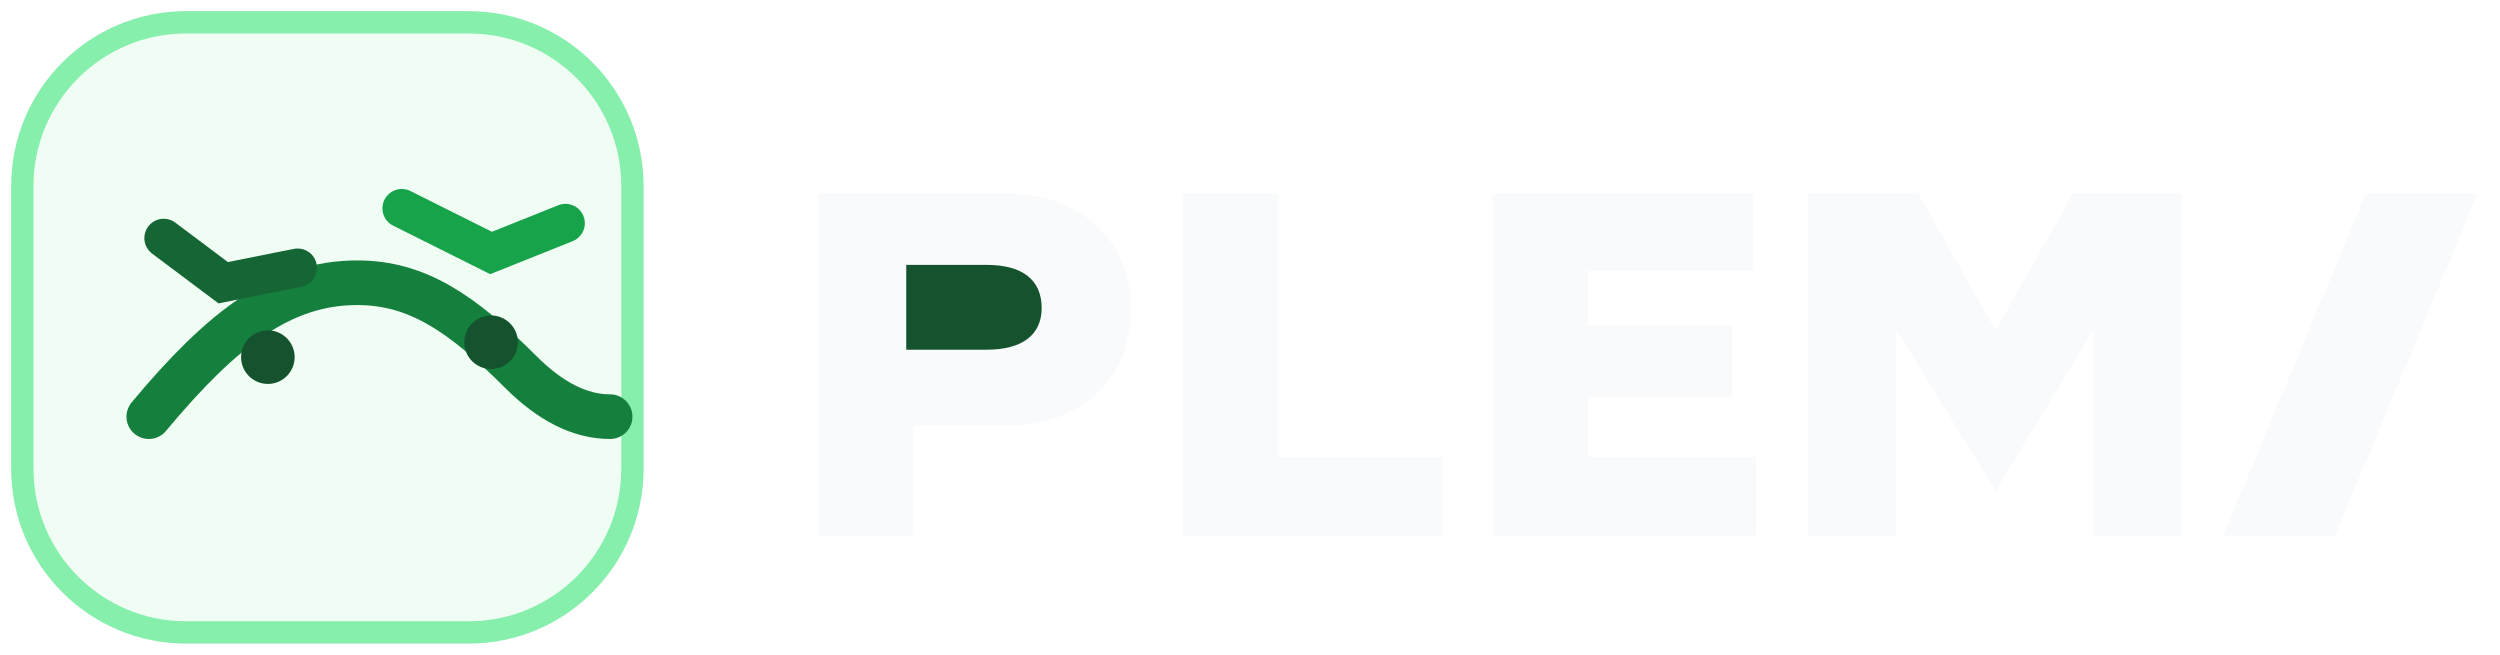
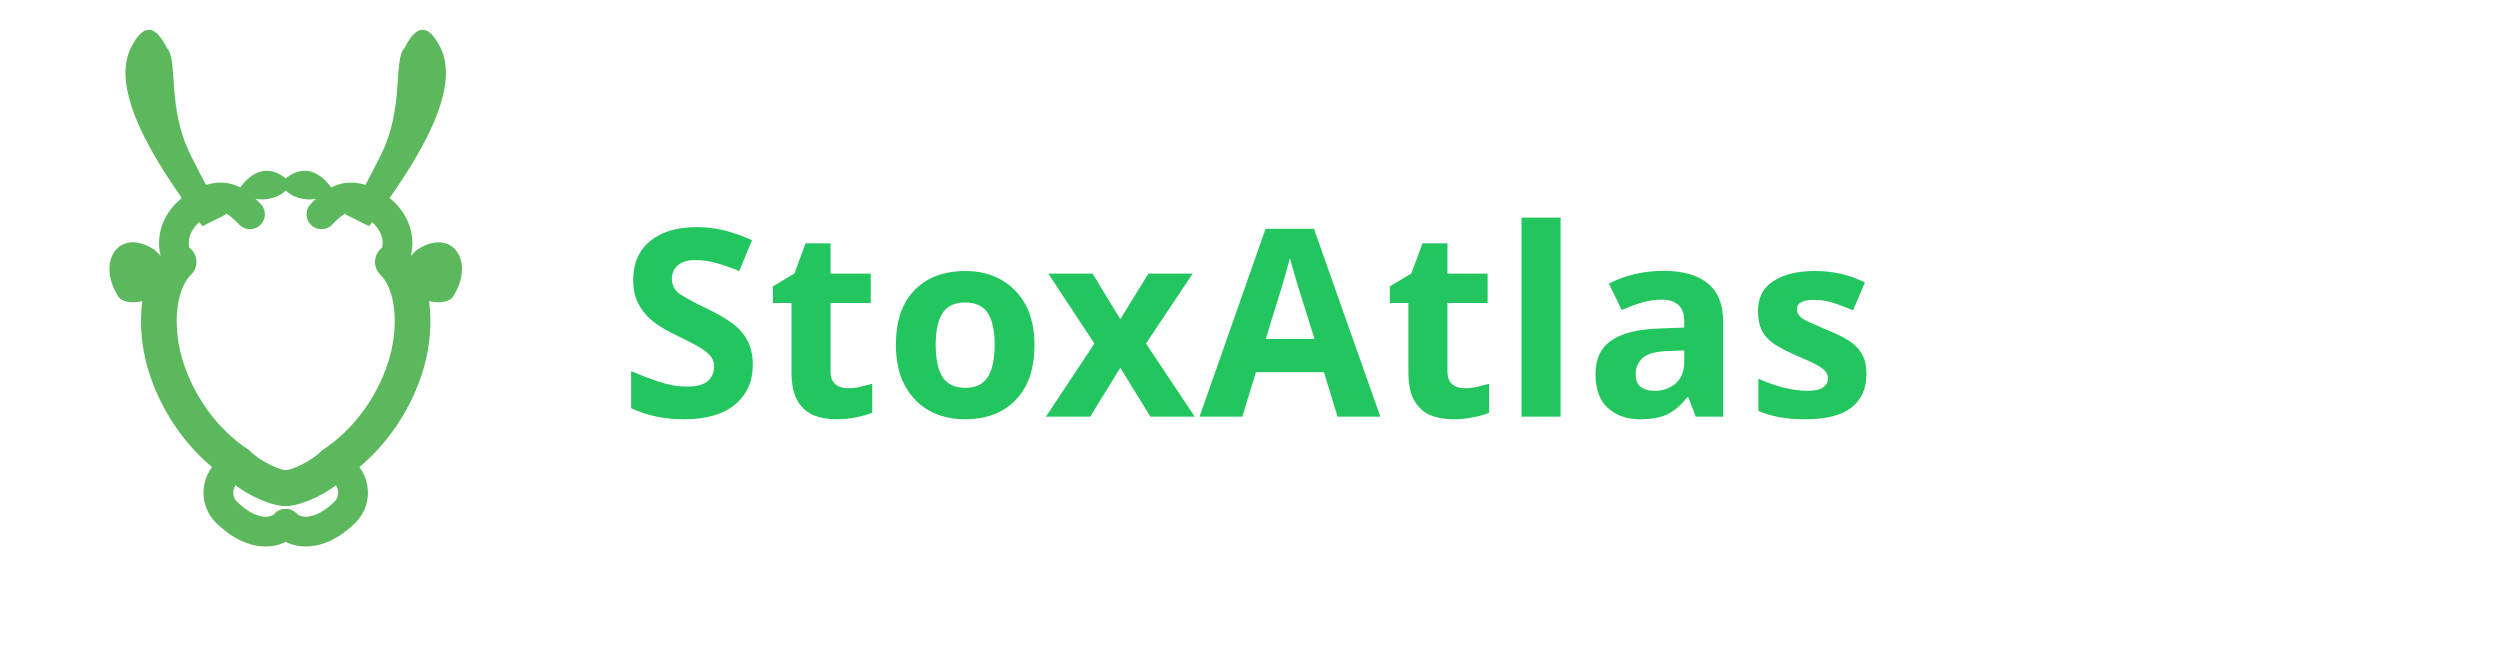
- <svg xmlns="http://www.w3.org/2000/svg" width="168" height="44" viewBox="0 0 168 44" fill="none">
-   <rect x="1.5" y="1.5" width="41" height="41" rx="11" fill="#F0FDF4" stroke="#86EFAC" stroke-width="1.5" />
-   <path d="M10 28C15 22 19 19 24 19C28 19 31 21 35 25C37 27 39 28 41 28" stroke="#15803D" stroke-width="3" stroke-linecap="round" />
-   <path d="M11 16L15 19L20 18" stroke="#166534" stroke-width="2.6" stroke-linecap="round" />
-   <path d="M27 14L33 17L38 15" stroke="#16A34A" stroke-width="2.6" stroke-linecap="round" />
-   <circle cx="18" cy="24" r="1.8" fill="#14532D" />
-   <circle cx="33" cy="23" r="1.8" fill="#14532D" />
-   <path d="M55 13H67.5C72.5 13 76 16 76 20.8C76 25.3 72.8 28.6 67.7 28.6H61.4V36H55V13Z" fill="#F8FAFC" />
-   <path d="M60.9 23.5H66.3C68.7 23.5 70 22.5 70 20.7C70 18.8 68.7 17.8 66.3 17.8H60.9V23.5Z" fill="#14532D" />
-   <path d="M79.5 36V13H85.9V30.7H97V36H79.5Z" fill="#F8FAFC" />
-   <path d="M100.3 36V13H117.8V18.2H106.7V21.9H116.4V26.7H106.7V30.7H118V36H100.3Z" fill="#F8FAFC" />
-   <path d="M121.5 36V13H128.9L134.1 22.2L139.3 13H146.6V36H140.7V22.1L134.1 33L127.4 22.1V36H121.5Z" fill="#F8FAFC" />
-   <path d="M149.4 36L159 13H166.5L156.9 36H149.4Z" fill="#F8FAFC" />
+ <svg xmlns="http://www.w3.org/2000/svg" width="210" height="56" viewBox="0 0 210 56" fill="none">
+   <path d="M17 19 C14 15 9 8 11 4 C12 2 13 2 14 4 C15 5 14 9 16 13 C17 15 18 17 19 18 Z" fill="#5cb85c" />
+   <path d="M31 19 C34 15 39 8 37 4 C36 2 35 2 34 4 C33 5 34 9 32 13 C31 15 30 17 29 18 Z" fill="#5cb85c" />
+   <path d="M13 21 C10 19 8 22 10 25 C11 26 14 25 15 23 Z" fill="#5cb85c" />
+   <path d="M35 21 C38 19 40 22 38 25 C37 26 34 25 33 23 Z" fill="#5cb85c" />
+   <path d="M20 16 C22 13 24 15 24 15 C24 15 26 13 28 16 C27 17 25 17 24 16 C23 17 21 17 20 16 Z" fill="#5cb85c" />
+   <path d="M15 22 C13 24 13 28 14 31 C15 34 17 37 20 39 C21 40 23 41 24 41" stroke="#5cb85c" stroke-width="3" stroke-linecap="round" fill="none" />
+   <path d="M33 22 C35 24 35 28 34 31 C33 34 31 37 28 39 C27 40 25 41 24 41" stroke="#5cb85c" stroke-width="3" stroke-linecap="round" fill="none" />
+   <path d="M15 22 C14 20 15 18 17 17 C19 16 20 17 21 18" stroke="#5cb85c" stroke-width="2.5" stroke-linecap="round" fill="none" />
+   <path d="M33 22 C34 20 33 18 31 17 C29 16 28 17 27 18" stroke="#5cb85c" stroke-width="2.5" stroke-linecap="round" fill="none" />
+   <path d="M20 39 C18 40 18 42 19 43 C21 45 23 45 24 44" stroke="#5cb85c" stroke-width="2.5" stroke-linecap="round" fill="none" />
+   <path d="M28 39 C30 40 30 42 29 43 C27 45 25 45 24 44" stroke="#5cb85c" stroke-width="2.5" stroke-linecap="round" fill="none" />
+   <text x="52" y="35" font-family="'Segoe UI', system-ui, -apple-system, sans-serif" font-size="22" font-weight="700" letter-spacing="0.3" fill="#22c55e">StoxAtlas</text>
</svg>
